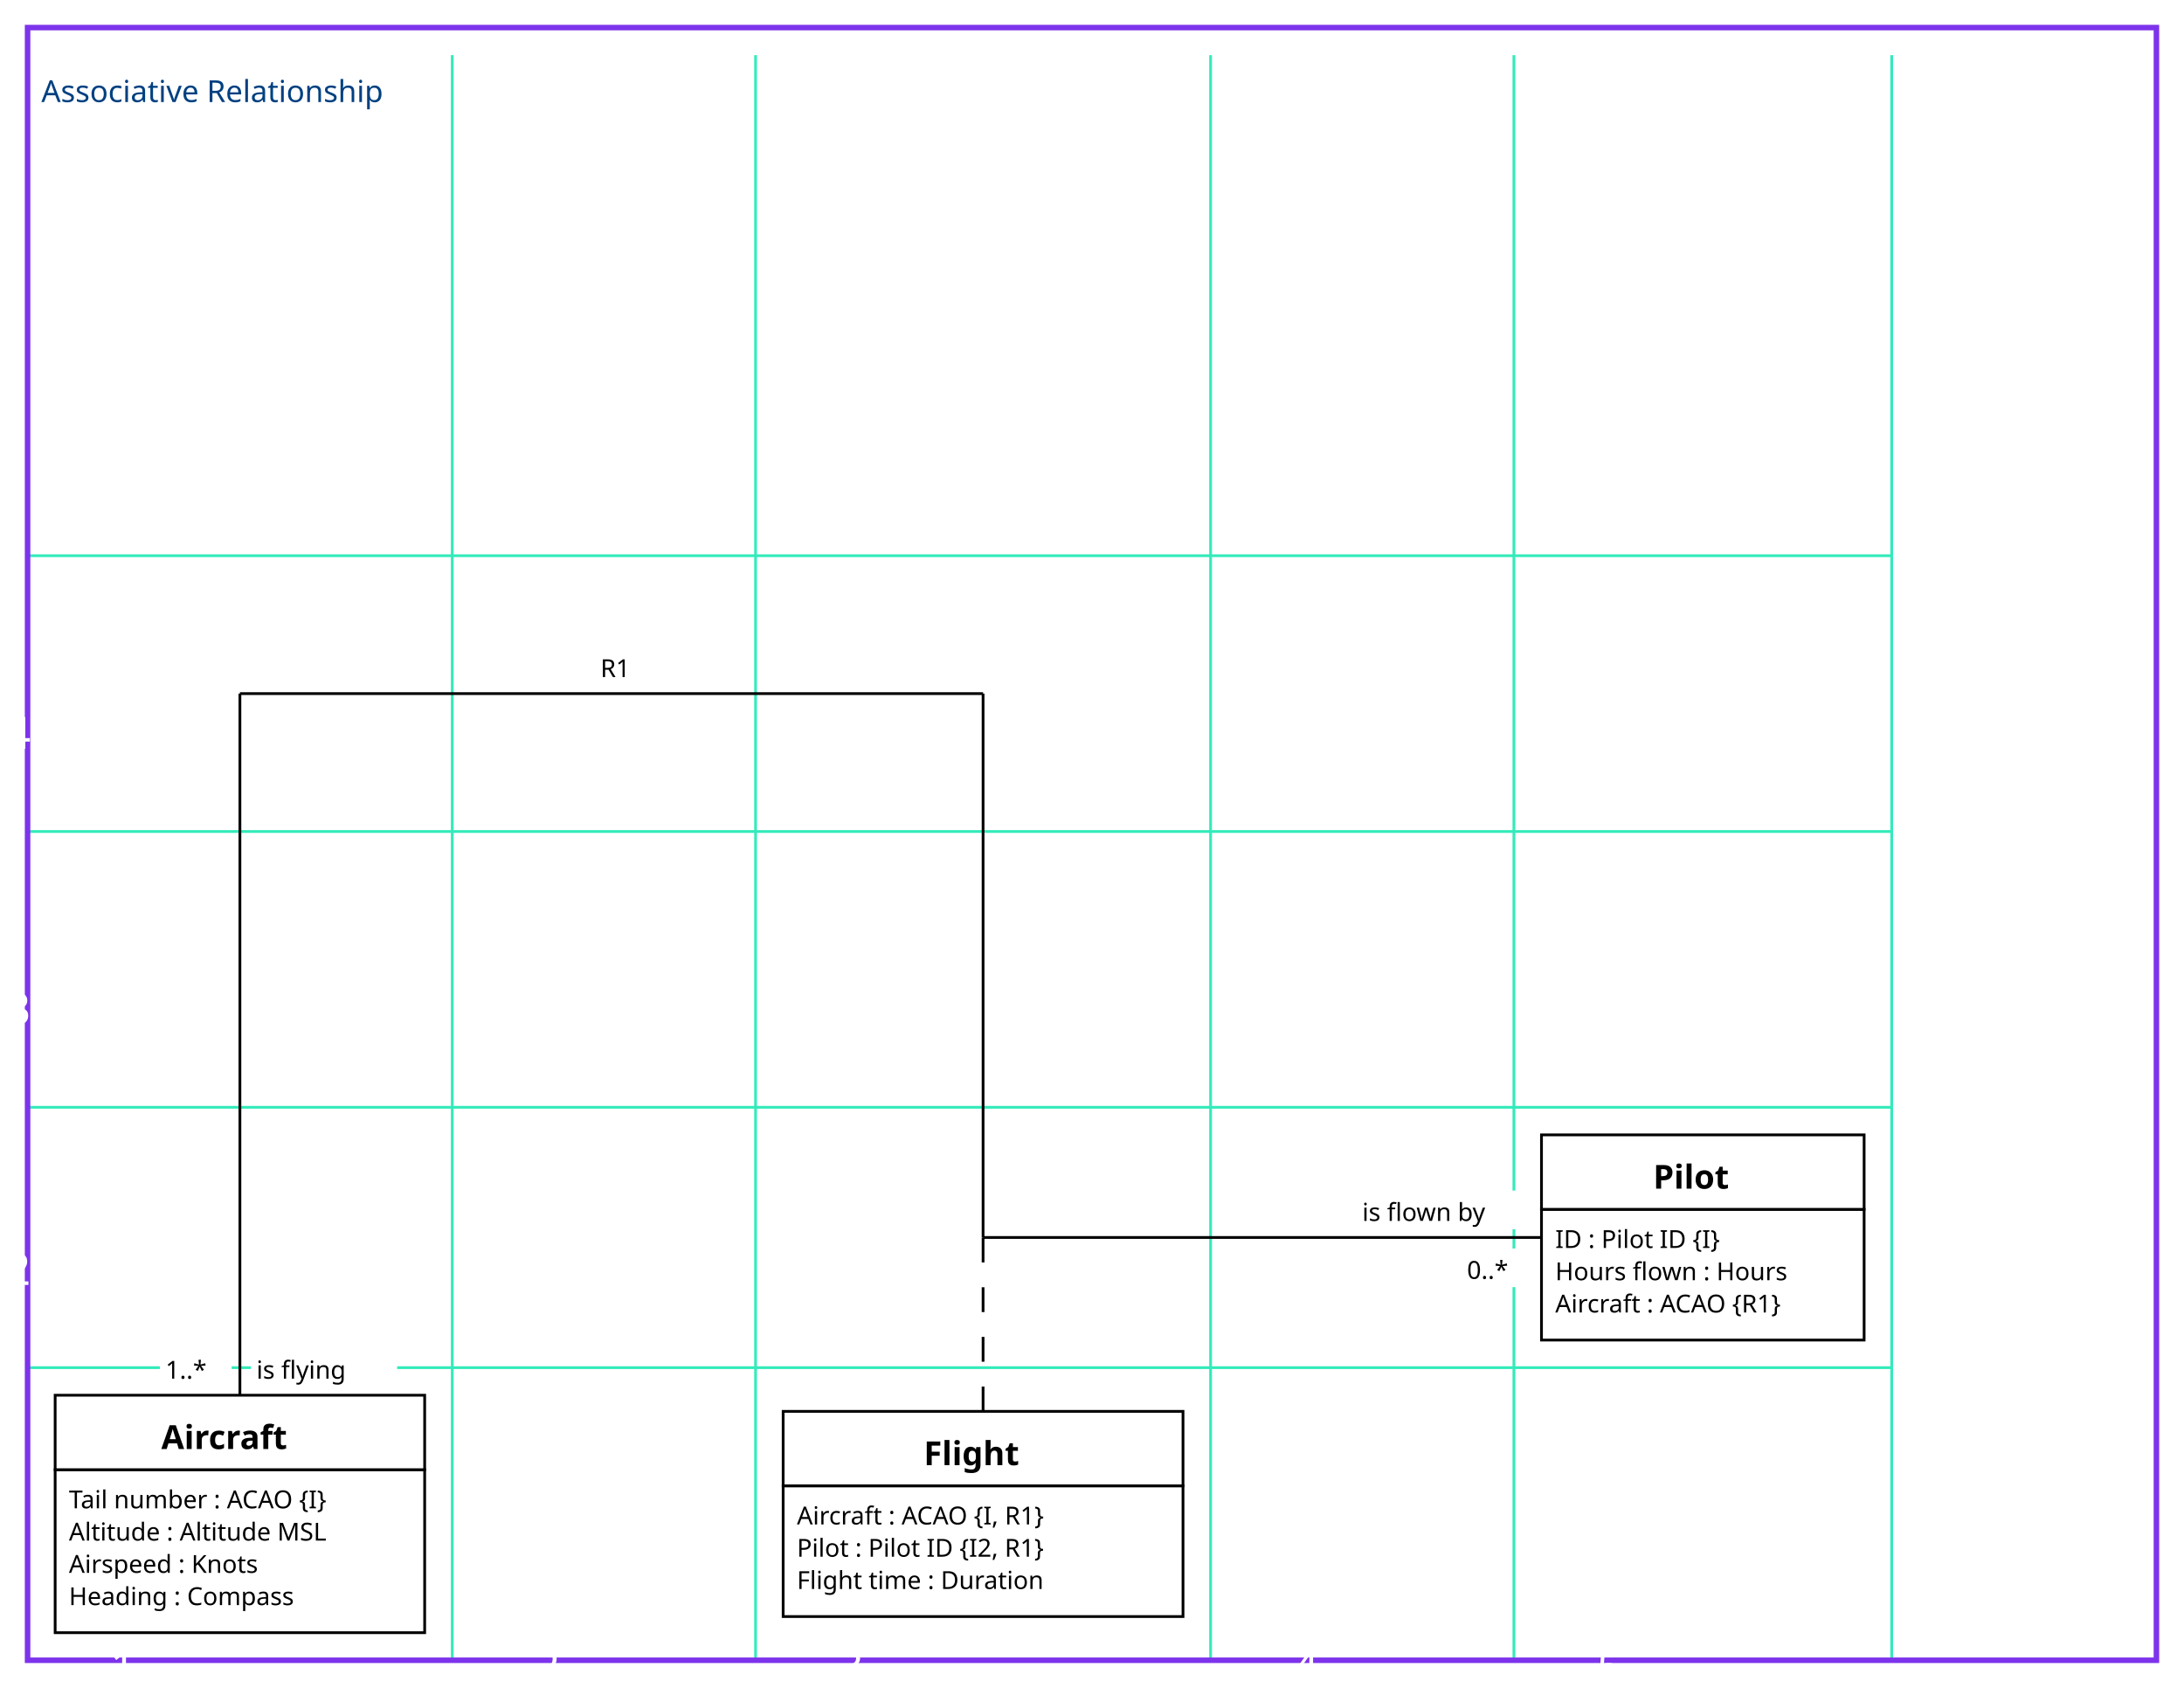
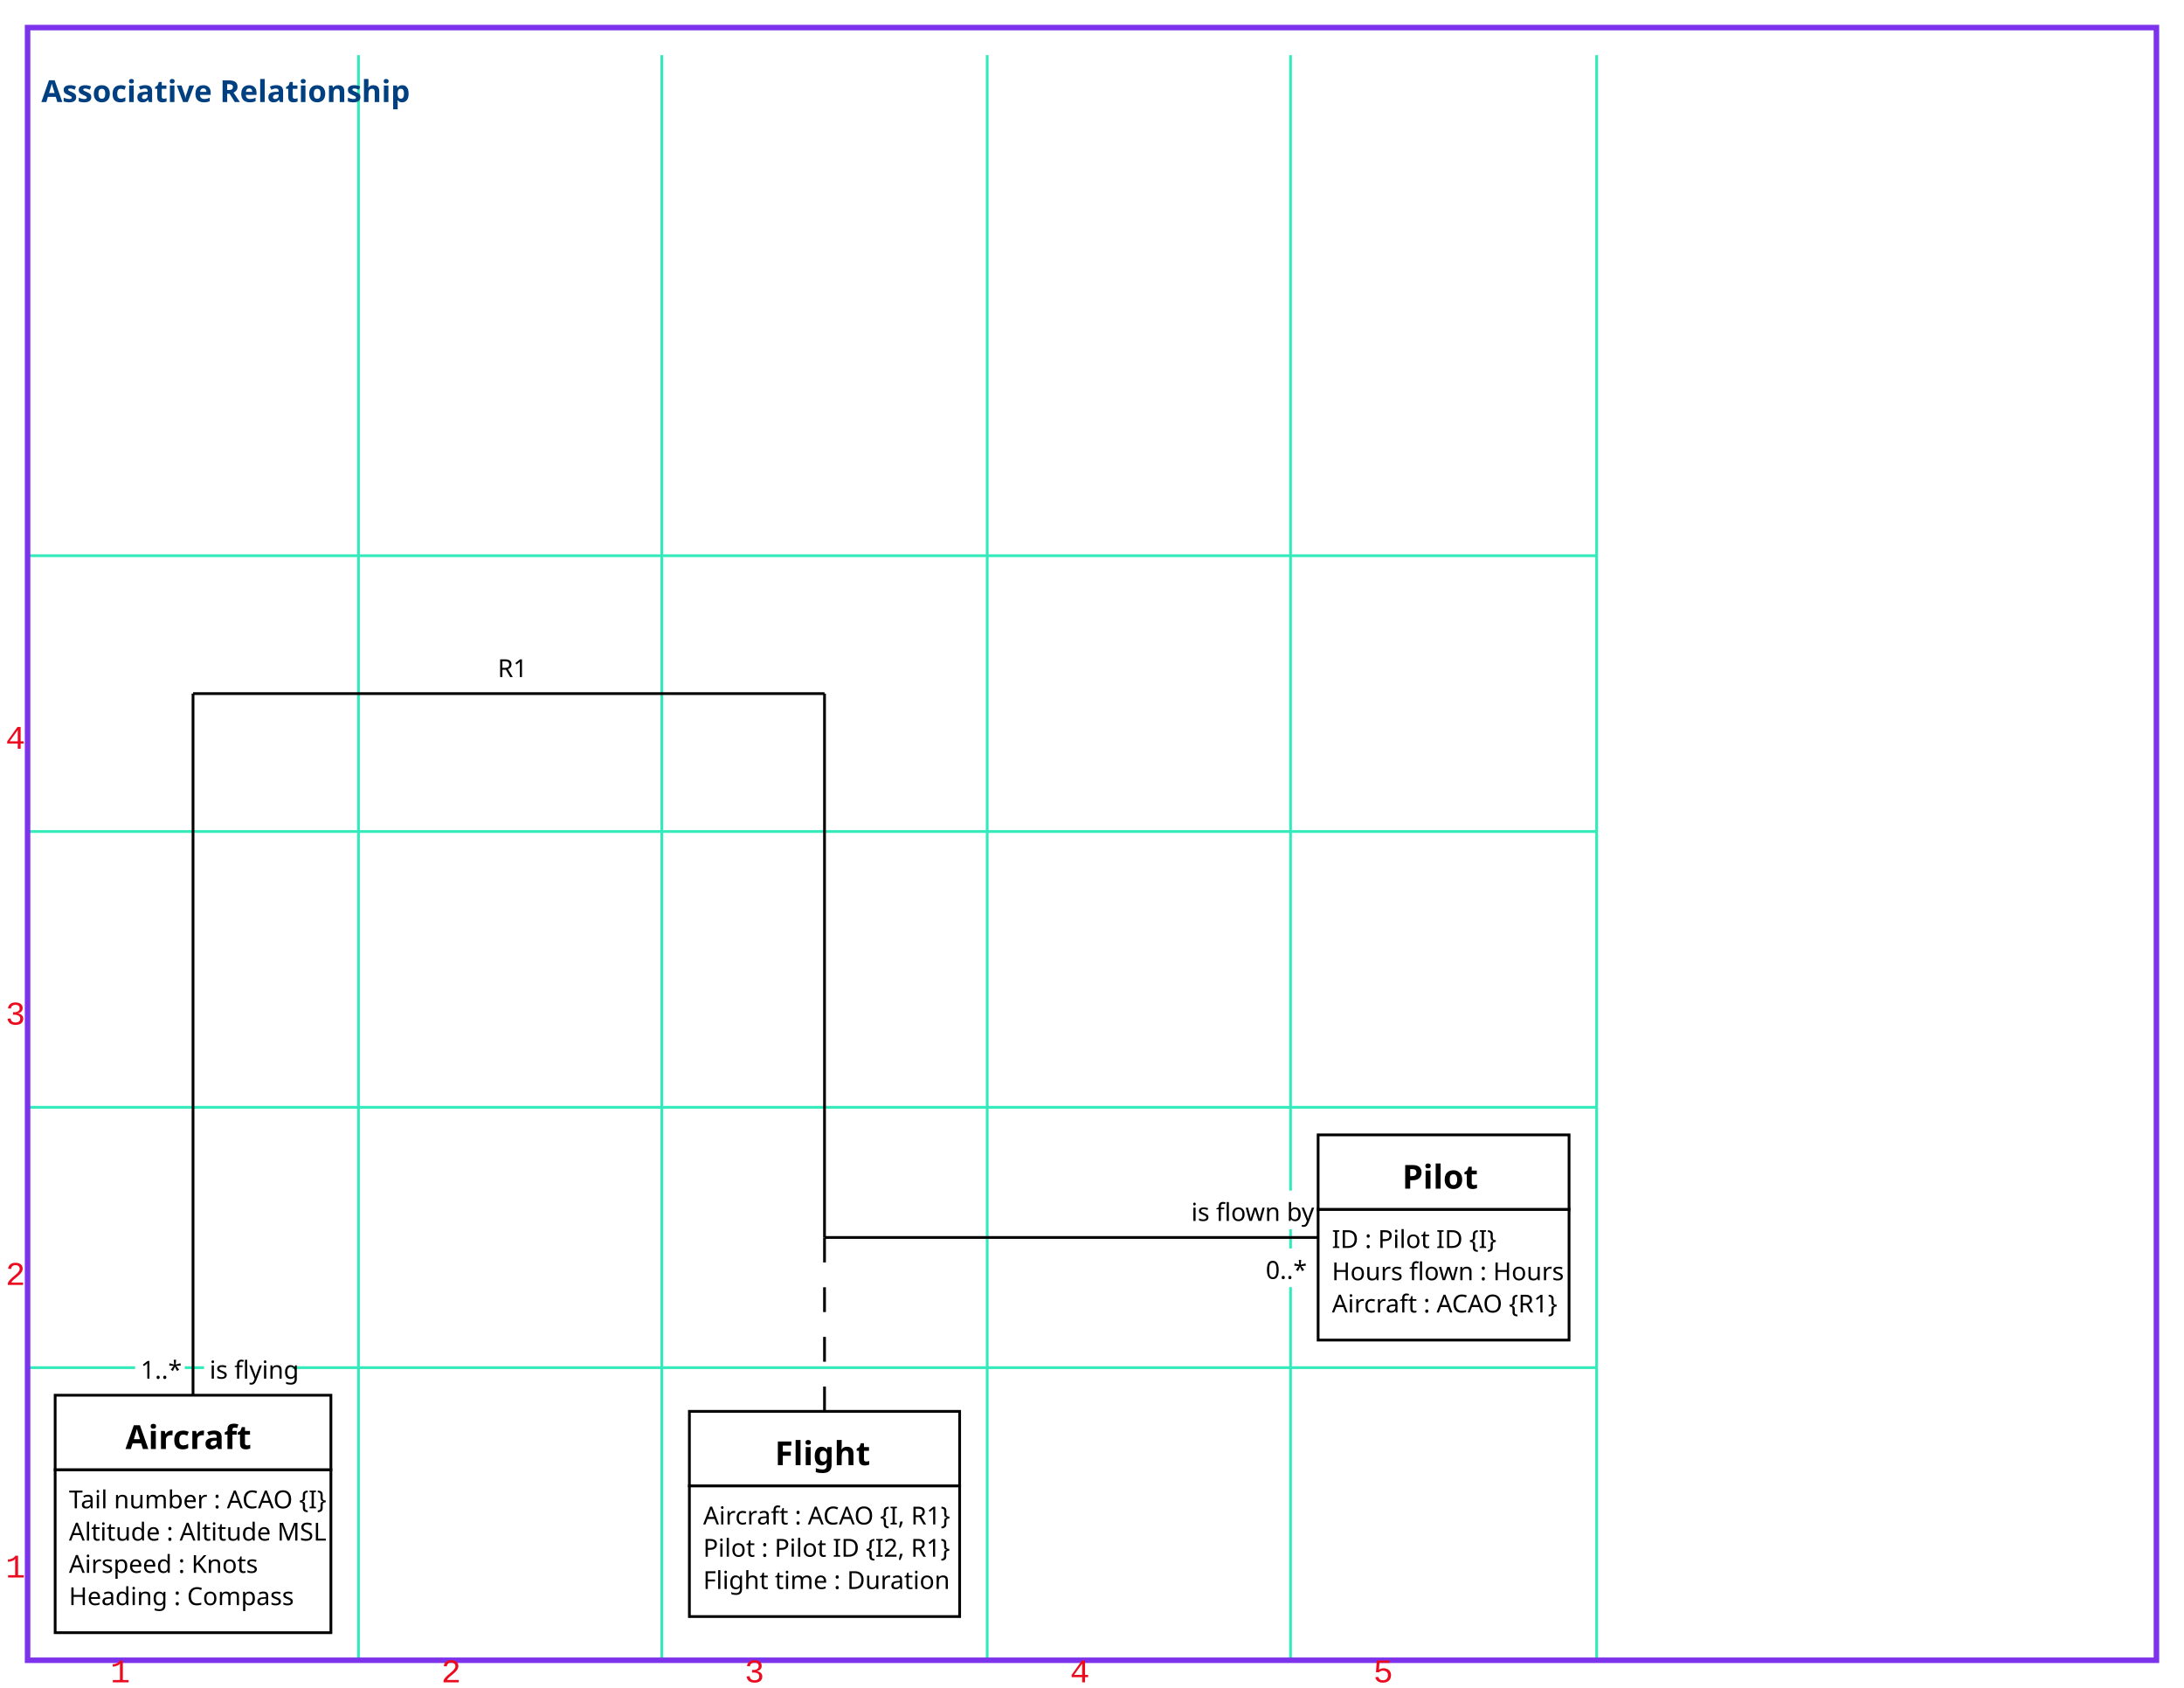
<svg xmlns="http://www.w3.org/2000/svg" width="792" height="612" viewBox="0 0 792 612">
  <rect width="792" height="612" fill="rgb(255,255,255)" />
-   <line stroke="rgb(51,235,186)" stroke-width="1" x1="10" y1="602" x2="686" y2="602" />
-   <line stroke="rgb(51,235,186)" stroke-width="1" x1="10" y1="495.9" x2="686" y2="495.9" />
-   <line stroke="rgb(51,235,186)" stroke-width="1" x1="10" y1="401.5" x2="686" y2="401.5" />
-   <line stroke="rgb(51,235,186)" stroke-width="1" x1="10" y1="301.5" x2="686" y2="301.5" />
-   <line stroke="rgb(51,235,186)" stroke-width="1" x1="10" y1="201.5" x2="686" y2="201.5" />
+   <line stroke="rgb(51,235,186)" stroke-width="1" x1="10" y1="602" x2="579" y2="602" />
+   <line stroke="rgb(51,235,186)" stroke-width="1" x1="10" y1="495.9" x2="579" y2="495.9" />
+   <line stroke="rgb(51,235,186)" stroke-width="1" x1="10" y1="401.5" x2="579" y2="401.5" />
+   <line stroke="rgb(51,235,186)" stroke-width="1" x1="10" y1="301.5" x2="579" y2="301.5" />
+   <line stroke="rgb(51,235,186)" stroke-width="1" x1="10" y1="201.5" x2="579" y2="201.5" />
  <line stroke="rgb(51,235,186)" stroke-width="1" x1="10" y1="602" x2="10" y2="20" />
-   <line stroke="rgb(51,235,186)" stroke-width="1" x1="164" y1="602" x2="164" y2="20" />
-   <line stroke="rgb(51,235,186)" stroke-width="1" x1="274" y1="602" x2="274" y2="20" />
-   <line stroke="rgb(51,235,186)" stroke-width="1" x1="439" y1="602" x2="439" y2="20" />
-   <line stroke="rgb(51,235,186)" stroke-width="1" x1="549" y1="602" x2="549" y2="20" />
-   <line stroke="rgb(51,235,186)" stroke-width="1" x1="686" y1="602" x2="686" y2="20" />
+   <line stroke="rgb(51,235,186)" stroke-width="1" x1="130" y1="602" x2="130" y2="20" />
+   <line stroke="rgb(51,235,186)" stroke-width="1" x1="240" y1="602" x2="240" y2="20" />
+   <line stroke="rgb(51,235,186)" stroke-width="1" x1="358" y1="602" x2="358" y2="20" />
+   <line stroke="rgb(51,235,186)" stroke-width="1" x1="468" y1="602" x2="468" y2="20" />
+   <line stroke="rgb(51,235,186)" stroke-width="1" x1="579" y1="602" x2="579" y2="20" />
  <rect stroke="rgb(125,51,235)" stroke-width="2" fill="none" x="10" y="10" width="772" height="592" />
-   <text x="2" y="572" font-family="Verdana" font-size="16" fill="rgb(255,255,255)">1</text>
-   <text x="2" y="465.9" font-family="Verdana" font-size="16" fill="rgb(255,255,255)">2</text>
-   <text x="2" y="371.5" font-family="Verdana" font-size="16" fill="rgb(255,255,255)">3</text>
-   <text x="2" y="271.5" font-family="Verdana" font-size="16" fill="rgb(255,255,255)">4</text>
-   <text x="40" y="610" font-family="Verdana" font-size="16" fill="rgb(255,255,255)">1</text>
-   <text x="194" y="610" font-family="Verdana" font-size="16" fill="rgb(255,255,255)">2</text>
-   <text x="304" y="610" font-family="Verdana" font-size="16" fill="rgb(255,255,255)">3</text>
-   <text x="469" y="610" font-family="Verdana" font-size="16" fill="rgb(255,255,255)">4</text>
-   <text x="579" y="610" font-family="Verdana" font-size="16" fill="rgb(255,255,255)">5</text>
-   <text x="15" y="37" font-family="Eurostile BoldExtendedTwo" font-size="11" fill="rgb(0,64,128)">Associative Relationship</text>
-   <line stroke="rgb(0,0,0)" stroke-width="1" x1="87.0" y1="505.9" x2="87.0" y2="251.5" />
-   <line stroke="rgb(0,0,0)" stroke-width="1" x1="87.0" y1="251.5" x2="356.5" y2="251.5" />
-   <line stroke="rgb(0,0,0)" stroke-width="1" x1="356.5" y1="251.5" x2="356.5" y2="448.7" />
-   <line stroke="rgb(0,0,0)" stroke-width="1" x1="356.5" y1="448.7" x2="559" y2="448.7" />
-   <line stroke="rgb(0,0,0)" stroke-width="1" stroke-dasharray="9 9" x1="356.5" y1="511.75" x2="356.5" y2="448.7" />
-   <rect stroke="rgb(0,0,0)" stroke-width="1" fill="rgb(255,255,255)" x="20" y="532.9" width="134" height="59.1" />
-   <rect stroke="rgb(0,0,0)" stroke-width="1" fill="rgb(255,255,255)" x="20" y="505.9" width="134" height="27.0" />
-   <rect stroke="rgb(0,0,0)" stroke-width="1" fill="rgb(255,255,255)" x="559" y="438.5" width="117" height="47.4" />
-   <rect stroke="rgb(0,0,0)" stroke-width="1" fill="rgb(255,255,255)" x="559" y="411.5" width="117" height="27.0" />
-   <rect stroke="rgb(0,0,0)" stroke-width="1" fill="rgb(255,255,255)" x="284" y="538.75" width="145" height="47.4" />
-   <rect stroke="rgb(0,0,0)" stroke-width="1" fill="rgb(255,255,255)" x="284" y="511.75" width="145" height="27.0" />
-   <rect x="91.0" y="488.9" width="53" height="14" fill="rgb(255,255,255)" stroke="none" />
-   <rect x="58.0" y="488.9" width="26" height="14" fill="rgb(255,255,255)" stroke="none" />
-   <rect x="492" y="431.7" width="64" height="14" fill="rgb(255,255,255)" stroke="none" />
-   <rect x="530" y="452.7" width="26" height="14" fill="rgb(255,255,255)" stroke="none" />
-   <text x="25" y="582.0" font-family="Palatino Sans Informal LT Pro" font-size="9" fill="rgb(0,0,0)">Heading : Compass</text>
-   <text x="25" y="570.3" font-family="Palatino Sans Informal LT Pro" font-size="9" fill="rgb(0,0,0)">Airspeed : Knots</text>
-   <text x="25" y="558.6" font-family="Palatino Sans Informal LT Pro" font-size="9" fill="rgb(0,0,0)">Altitude : Altitude MSL</text>
-   <text x="25" y="546.9" font-family="Palatino Sans Informal LT Pro" font-size="9" fill="rgb(0,0,0)">Tail number : ACAO {I}</text>
-   <text x="58.5" y="525.4" font-family="Palatino Sans Informal LT Pro" font-size="12" fill="rgb(0,0,0)" font-weight="bold">Aircraft</text>
-   <text x="564" y="475.9" font-family="Palatino Sans Informal LT Pro" font-size="9" fill="rgb(0,0,0)">Aircraft : ACAO {R1}</text>
-   <text x="564" y="464.2" font-family="Palatino Sans Informal LT Pro" font-size="9" fill="rgb(0,0,0)">Hours flown : Hours</text>
-   <text x="564" y="452.5" font-family="Palatino Sans Informal LT Pro" font-size="9" fill="rgb(0,0,0)">ID : Pilot ID {I}</text>
-   <text x="599.5" y="431.0" font-family="Palatino Sans Informal LT Pro" font-size="12" fill="rgb(0,0,0)" font-weight="bold">Pilot</text>
-   <text x="289" y="576.15" font-family="Palatino Sans Informal LT Pro" font-size="9" fill="rgb(0,0,0)">Flight time : Duration</text>
-   <text x="289" y="564.45" font-family="Palatino Sans Informal LT Pro" font-size="9" fill="rgb(0,0,0)">Pilot : Pilot ID {I2, R1}</text>
-   <text x="289" y="552.75" font-family="Palatino Sans Informal LT Pro" font-size="9" fill="rgb(0,0,0)">Aircraft : ACAO {I, R1}</text>
-   <text x="335.0" y="531.25" font-family="Palatino Sans Informal LT Pro" font-size="12" fill="rgb(0,0,0)" font-weight="bold">Flight</text>
-   <text x="93.0" y="499.9" font-family="Palatino Sans Informal LT Pro" font-size="9" fill="rgb(0,0,0)">is flying</text>
-   <text x="60.0" y="499.9" font-family="Palatino Sans Informal LT Pro" font-size="9" fill="rgb(0,0,0)">1..*</text>
-   <text x="494" y="442.7" font-family="Palatino Sans Informal LT Pro" font-size="9" fill="rgb(0,0,0)">is flown by</text>
-   <text x="532" y="463.7" font-family="Palatino Sans Informal LT Pro" font-size="9" fill="rgb(0,0,0)">0..*</text>
-   <text x="217.75" y="245.5" font-family="Palatino Sans Informal LT Pro" font-size="9" fill="rgb(0,0,0)">R1</text>
+   <text x="2" y="572" font-family="Courier New" font-size="12" fill="rgb(236,10,30)">1</text>
+   <text x="2" y="465.9" font-family="Courier New" font-size="12" fill="rgb(236,10,30)">2</text>
+   <text x="2" y="371.5" font-family="Courier New" font-size="12" fill="rgb(236,10,30)">3</text>
+   <text x="2" y="271.5" font-family="Courier New" font-size="12" fill="rgb(236,10,30)">4</text>
+   <text x="40" y="610" font-family="Courier New" font-size="12" fill="rgb(236,10,30)">1</text>
+   <text x="160" y="610" font-family="Courier New" font-size="12" fill="rgb(236,10,30)">2</text>
+   <text x="270" y="610" font-family="Courier New" font-size="12" fill="rgb(236,10,30)">3</text>
+   <text x="388" y="610" font-family="Courier New" font-size="12" fill="rgb(236,10,30)">4</text>
+   <text x="498" y="610" font-family="Courier New" font-size="12" fill="rgb(236,10,30)">5</text>
+   <text x="15" y="37" font-family="Verdana" font-size="11" fill="rgb(0,64,128)" font-weight="bold">Associative Relationship</text>
+   <line stroke="rgb(0,0,0)" stroke-width="1" x1="70.0" y1="505.9" x2="70.0" y2="251.5" />
+   <line stroke="rgb(0,0,0)" stroke-width="1" x1="70.0" y1="251.5" x2="299.0" y2="251.5" />
+   <line stroke="rgb(0,0,0)" stroke-width="1" x1="299.0" y1="251.5" x2="299.0" y2="448.7" />
+   <line stroke="rgb(0,0,0)" stroke-width="1" x1="299.0" y1="448.7" x2="478" y2="448.7" />
+   <line stroke="rgb(0,0,0)" stroke-width="1" stroke-dasharray="9 9" x1="299.0" y1="511.75" x2="299.0" y2="448.7" />
+   <rect stroke="rgb(0,0,0)" stroke-width="1" fill="rgb(255,255,255)" x="20" y="532.9" width="100" height="59.1" />
+   <rect stroke="rgb(0,0,0)" stroke-width="1" fill="rgb(255,255,255)" x="20" y="505.9" width="100" height="27.0" />
+   <rect stroke="rgb(0,0,0)" stroke-width="1" fill="rgb(255,255,255)" x="478" y="438.5" width="91" height="47.4" />
+   <rect stroke="rgb(0,0,0)" stroke-width="1" fill="rgb(255,255,255)" x="478" y="411.5" width="91" height="27.0" />
+   <rect stroke="rgb(0,0,0)" stroke-width="1" fill="rgb(255,255,255)" x="250" y="538.75" width="98" height="47.4" />
+   <rect stroke="rgb(0,0,0)" stroke-width="1" fill="rgb(255,255,255)" x="250" y="511.75" width="98" height="27.0" />
+   <rect x="74.0" y="488.9" width="32" height="14" fill="rgb(255,255,255)" stroke="none" />
+   <rect x="49.0" y="488.9" width="18" height="14" fill="rgb(255,255,255)" stroke="none" />
+   <rect x="430" y="431.7" width="45" height="14" fill="rgb(255,255,255)" stroke="none" />
+   <rect x="457" y="452.7" width="18" height="14" fill="rgb(255,255,255)" stroke="none" />
+   <text x="25" y="582.0" font-family="Gill Sans" font-size="9" fill="rgb(0,0,0)">Heading : Compass</text>
+   <text x="25" y="570.3" font-family="Gill Sans" font-size="9" fill="rgb(0,0,0)">Airspeed : Knots</text>
+   <text x="25" y="558.6" font-family="Gill Sans" font-size="9" fill="rgb(0,0,0)">Altitude : Altitude MSL</text>
+   <text x="25" y="546.9" font-family="Gill Sans" font-size="9" fill="rgb(0,0,0)">Tail number : ACAO {I}</text>
+   <text x="45.5" y="525.4" font-family="Gill Sans" font-size="12" fill="rgb(0,0,0)" font-weight="bold">Aircraft</text>
+   <text x="483" y="475.9" font-family="Gill Sans" font-size="9" fill="rgb(0,0,0)">Aircraft : ACAO {R1}</text>
+   <text x="483" y="464.2" font-family="Gill Sans" font-size="9" fill="rgb(0,0,0)">Hours flown : Hours</text>
+   <text x="483" y="452.5" font-family="Gill Sans" font-size="9" fill="rgb(0,0,0)">ID : Pilot ID {I}</text>
+   <text x="508.5" y="431.0" font-family="Gill Sans" font-size="12" fill="rgb(0,0,0)" font-weight="bold">Pilot</text>
+   <text x="255" y="576.15" font-family="Gill Sans" font-size="9" fill="rgb(0,0,0)">Flight time : Duration</text>
+   <text x="255" y="564.45" font-family="Gill Sans" font-size="9" fill="rgb(0,0,0)">Pilot : Pilot ID {I2, R1}</text>
+   <text x="255" y="552.75" font-family="Gill Sans" font-size="9" fill="rgb(0,0,0)">Aircraft : ACAO {I, R1}</text>
+   <text x="281.0" y="531.25" font-family="Gill Sans" font-size="12" fill="rgb(0,0,0)" font-weight="bold">Flight</text>
+   <text x="76.0" y="499.9" font-family="Gill Sans" font-size="9" fill="rgb(0,0,0)">is flying</text>
+   <text x="51.0" y="499.9" font-family="Gill Sans" font-size="9" fill="rgb(0,0,0)">1..*</text>
+   <text x="432" y="442.7" font-family="Gill Sans" font-size="9" fill="rgb(0,0,0)">is flown by</text>
+   <text x="459" y="463.7" font-family="Gill Sans" font-size="9" fill="rgb(0,0,0)">0..*</text>
+   <text x="180.5" y="245.5" font-family="Gill Sans" font-size="9" fill="rgb(0,0,0)">R1</text>
</svg>
